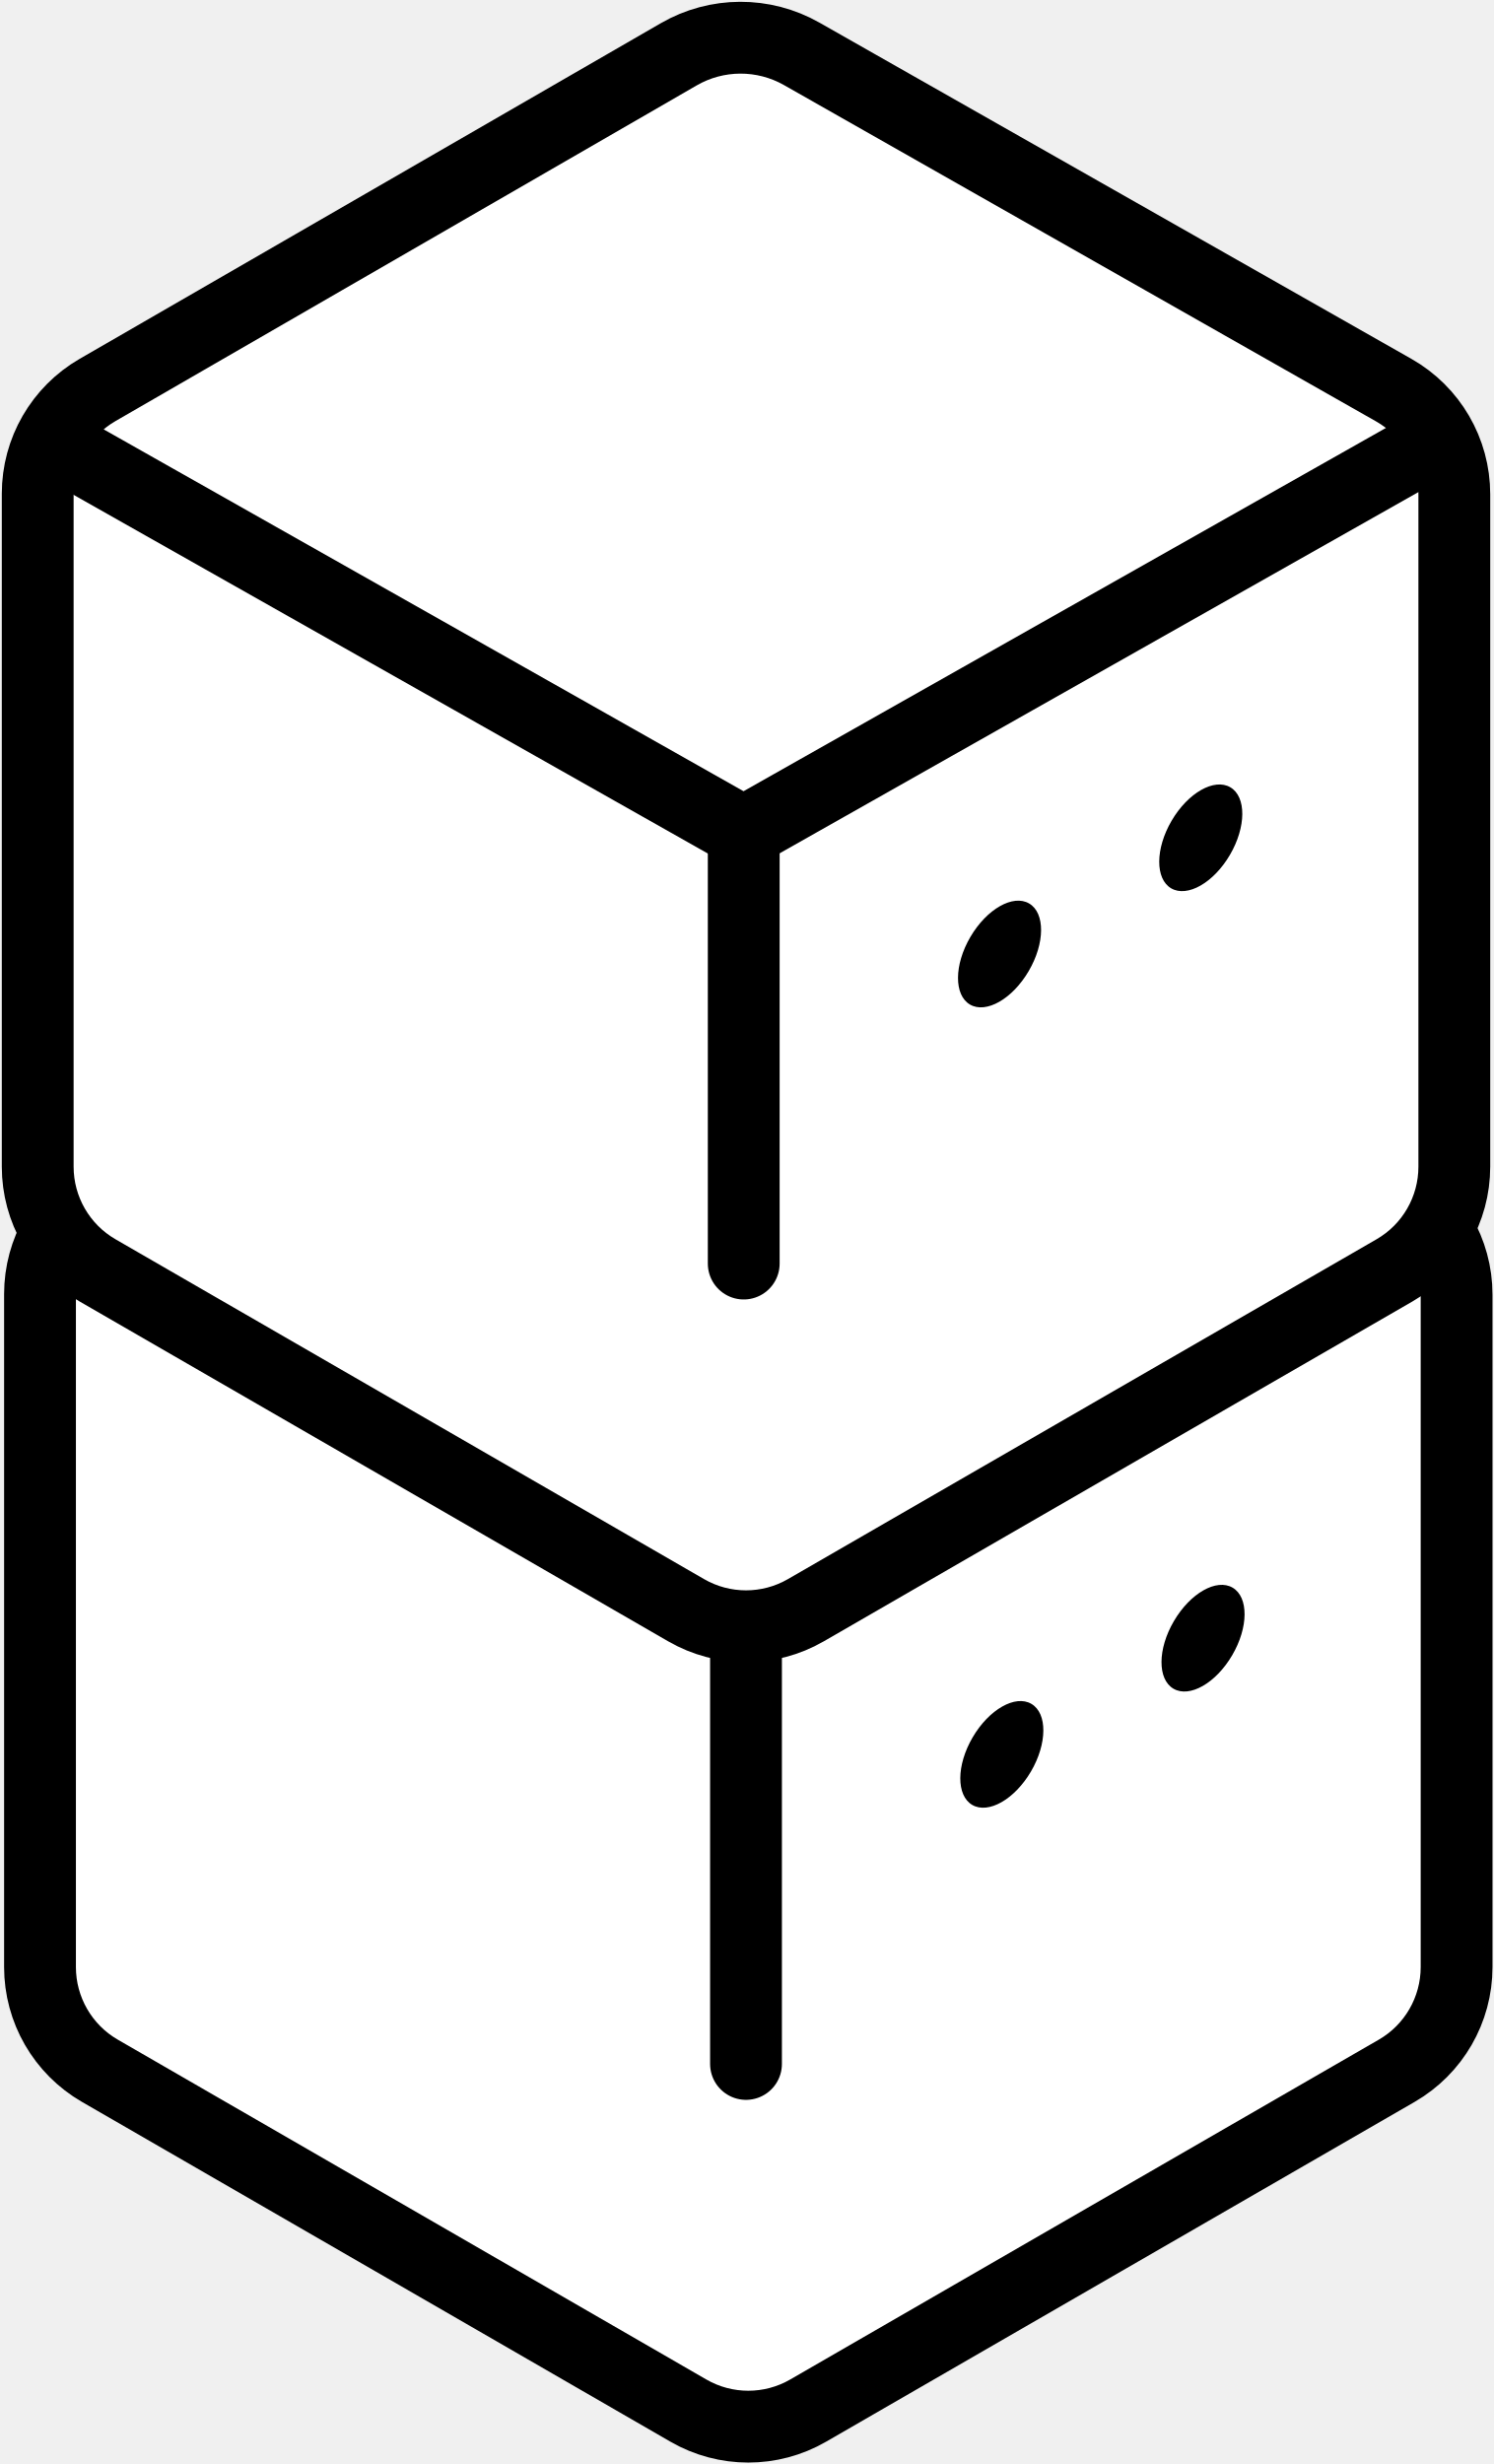
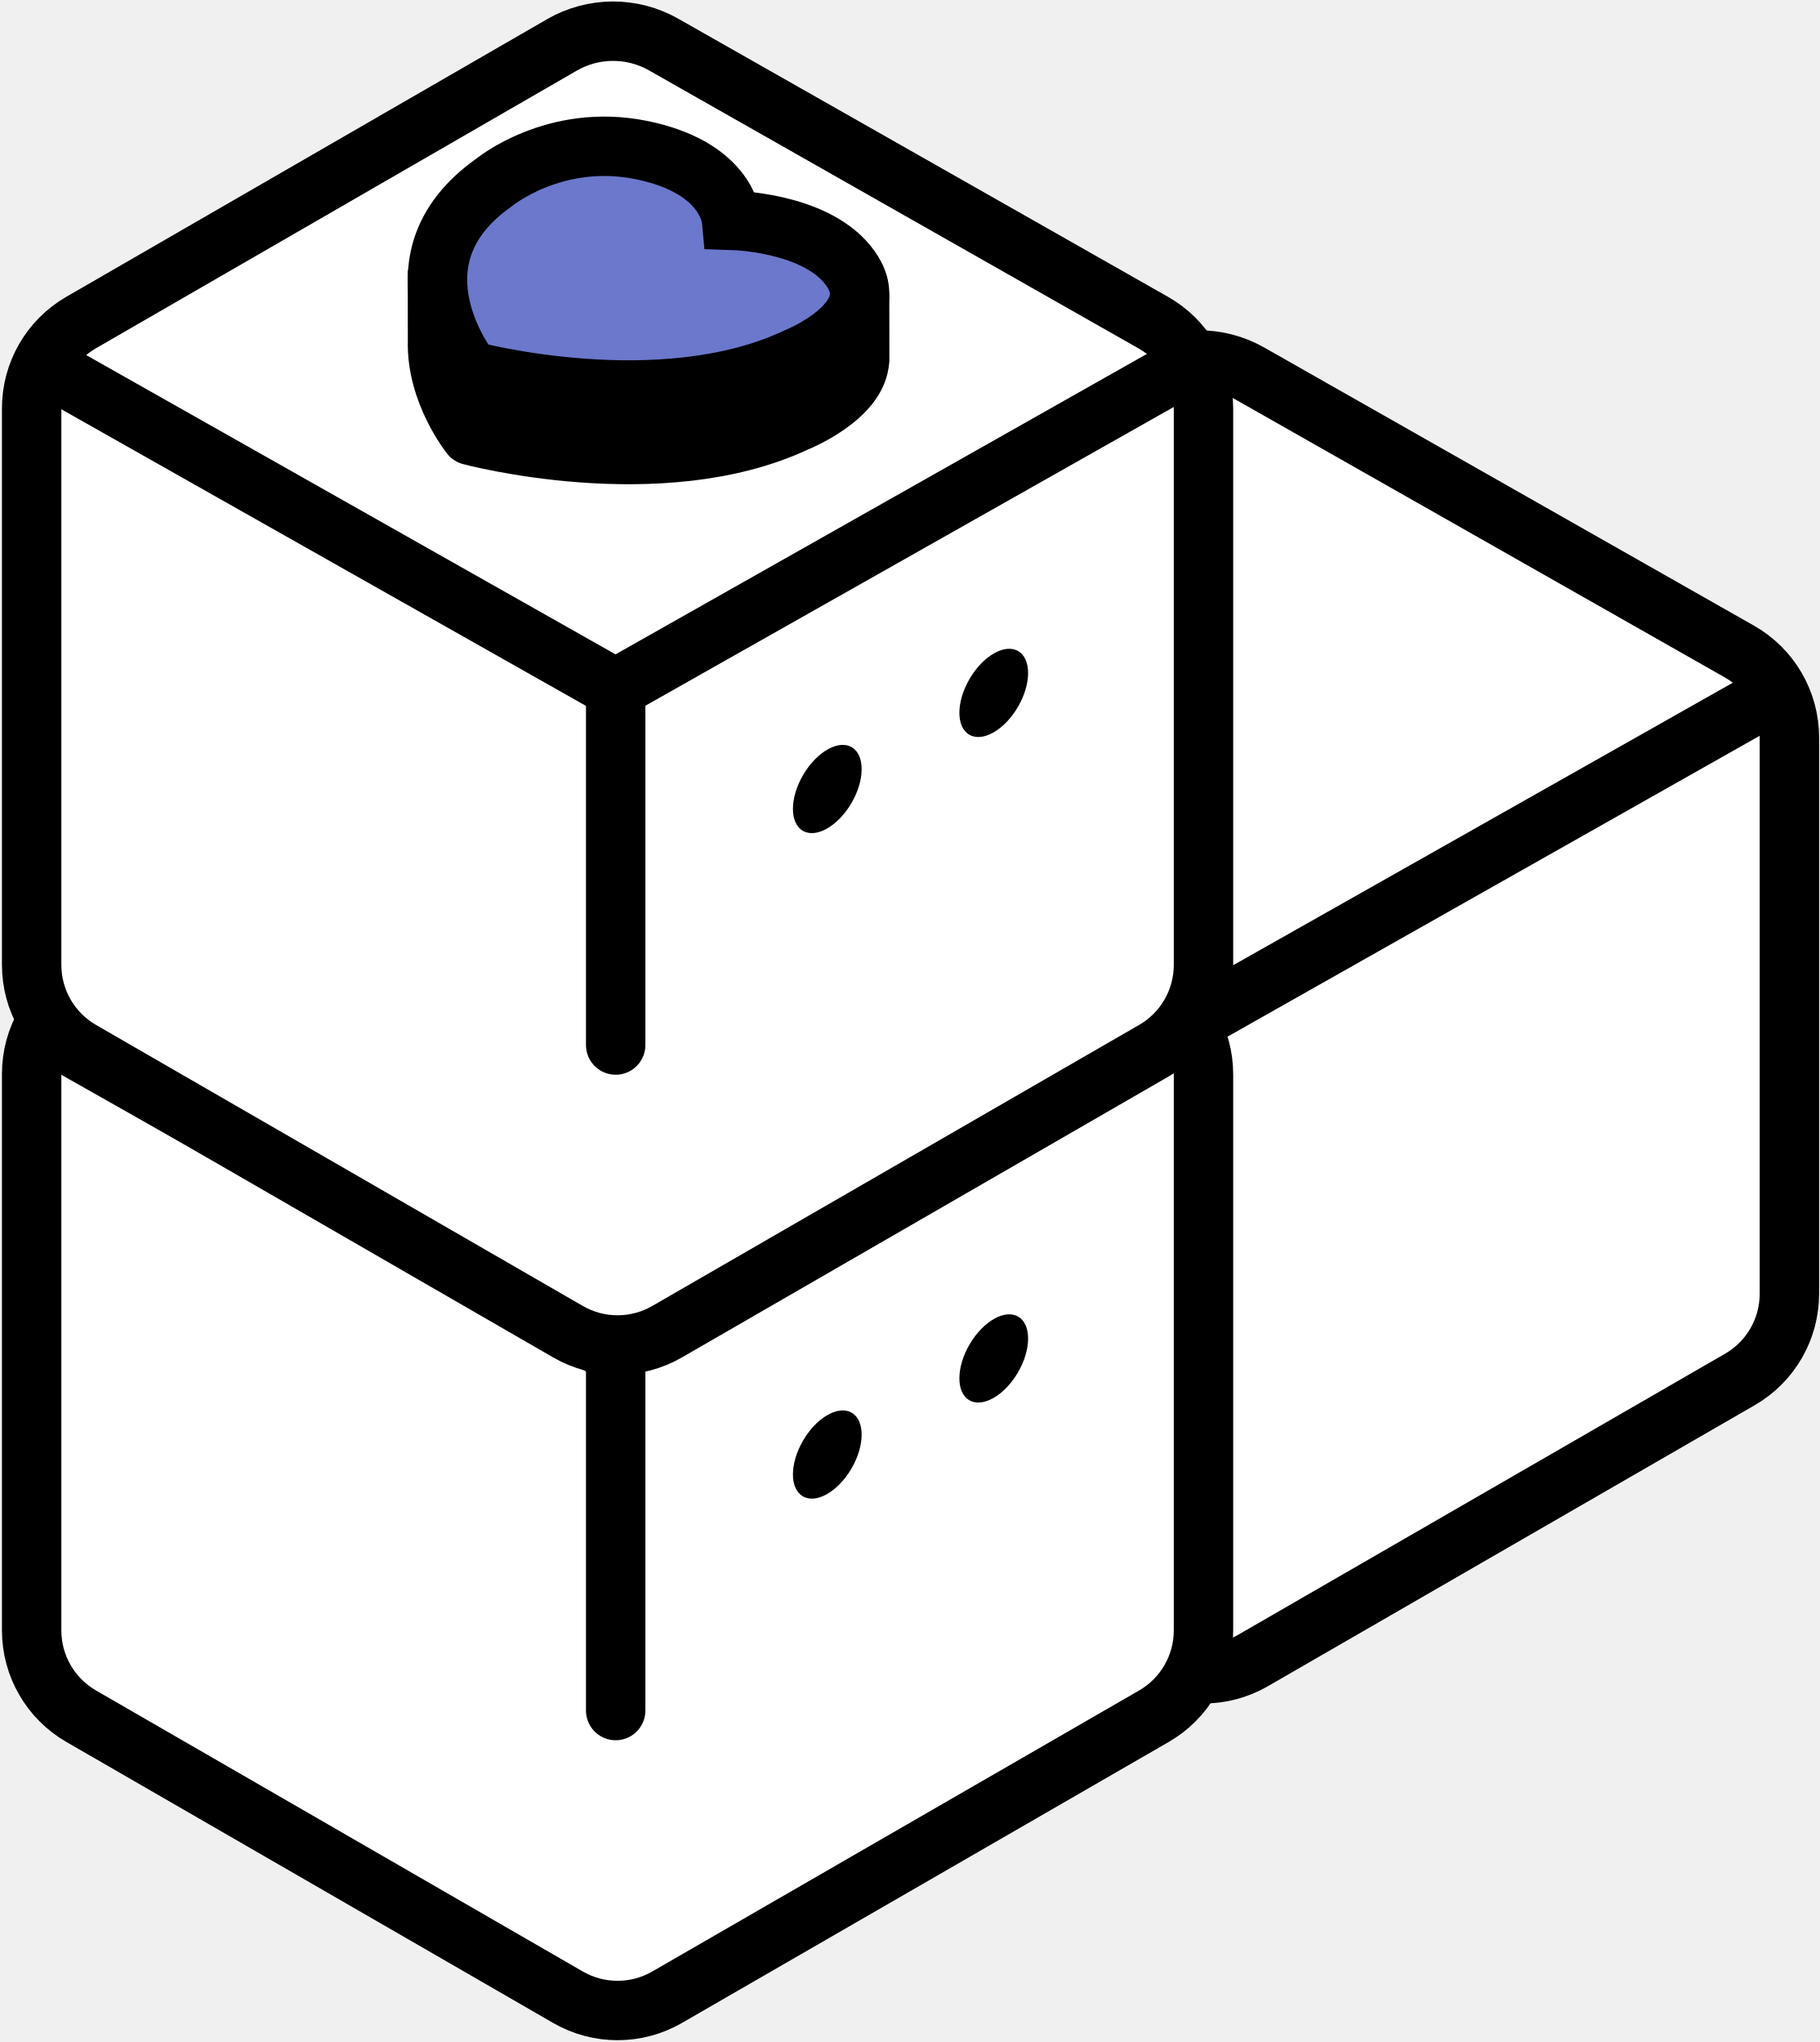
- <svg xmlns="http://www.w3.org/2000/svg" width="594" height="980" viewBox="0 0 594 980" fill="none" version="1.1" id="svg14">
-   <defs id="defs14" />
-   <path d="M321.453 958.764L555.592 823.594C570.32 815.089 579.391 799.365 579.391 782.364V514.898C579.391 497.769 570.193 481.963 555.299 473.503L319.801 339.748C304.625 331.133 286.017 331.197 270.905 339.93L39.714 473.44C24.985 481.945 15.914 497.659 15.914 514.67V782.364C15.914 799.365 24.985 815.089 39.714 823.594L273.835 958.764C288.573 967.269 306.724 967.269 321.453 958.764Z" fill="white" id="path1" />
-   <path d="M296.74 820.884V652.322M321.453 958.764L555.592 823.594C570.32 815.089 579.391 799.365 579.391 782.364V514.898C579.391 497.769 570.193 481.963 555.3 473.503L319.801 339.748C304.625 331.133 286.017 331.197 270.905 339.93L39.714 473.44C24.985 481.945 15.914 497.659 15.914 514.67V782.364C15.914 799.365 24.985 815.089 39.714 823.594L273.835 958.764C288.573 967.269 306.724 967.269 321.453 958.764Z" stroke="black" stroke-width="28.565" stroke-miterlimit="10" stroke-linecap="round" stroke-linejoin="round" id="path2" />
-   <path d="M22.648 494.483L296.667 649.429L570.84 494.401" stroke="black" stroke-width="28.565" stroke-miterlimit="10" stroke-linecap="round" stroke-linejoin="round" id="path3" />
-   <path d="M414.077 491.371L414.041 461.348L378.98 459.477C366.386 455.909 354.842 455.379 352.479 455.306C352.232 452.623 349.02 429.581 308.949 421.496C267.244 413.082 238.161 437.201 238.161 437.201C231.809 441.682 226.826 446.372 222.939 451.154L211.057 450.524L211.075 482.401C210.391 507.077 226.945 527.683 226.945 527.683C226.945 527.683 318.184 552.203 383.67 521.331C383.67 521.331 413.265 509.477 414.022 491.371H414.077Z" fill="black" stroke="black" stroke-width="28.565" stroke-miterlimit="10" stroke-linecap="round" stroke-linejoin="round" id="path4" />
-   <path d="M226.946 496.655C226.946 496.655 318.185 521.167 383.671 490.303C383.671 490.303 425.495 473.549 410.976 449.457C397.041 426.305 357.125 424.425 352.48 424.279C352.233 421.587 349.021 398.544 308.95 390.459C267.245 382.045 238.171 406.164 238.171 406.164C184.612 443.936 226.946 496.655 226.946 496.655Z" fill="#FC79DF" id="path5" />
-   <path d="M226.946 496.655C226.946 496.655 318.185 521.167 383.671 490.303C383.671 490.303 425.495 473.549 410.976 449.457C397.041 426.305 357.125 424.425 352.48 424.279C352.233 421.587 349.021 398.544 308.95 390.459C267.245 382.045 238.171 406.164 238.171 406.164C184.612 443.936 226.946 496.655 226.946 496.655Z" stroke="black" stroke-width="28.565" stroke-miterlimit="10" id="path6" />
-   <path d="M386.899 690.978C393.397 679.882 403.864 673.922 410.261 677.673C416.667 681.424 416.594 693.461 410.097 704.557C403.599 715.654 393.132 721.613 386.726 717.863C380.329 714.103 380.402 702.075 386.899 690.978ZM466.941 644.757C473.439 633.66 483.897 627.71 490.303 631.46C496.709 635.211 496.636 647.248 490.129 658.345C483.632 669.442 473.174 675.392 466.768 671.641C460.361 667.89 460.434 655.853 466.941 644.757Z" fill="black" id="path7" />
-   <path d="M320.539 640.431L554.687 505.261C569.416 496.756 578.487 481.032 578.487 464.031V196.565C578.487 179.436 569.288 163.63 554.395 155.17L318.887 21.415C303.72 12.8 285.103 12.864 270 21.597L38.8 155.107C24.08 163.612 15 179.326 15 196.337V464.031C15 481.032 24.08 496.756 38.8 505.261L272.93 640.431C287.659 648.936 305.819 648.936 320.539 640.431Z" fill="white" id="path8" />
-   <path d="M295.835 502.551V333.989M320.539 640.431L554.687 505.261C569.416 496.756 578.487 481.032 578.487 464.031V196.565C578.487 179.436 569.288 163.63 554.395 155.17L318.887 21.415C303.72 12.8 285.103 12.864 270 21.597L38.8 155.107C24.08 163.612 15 179.326 15 196.337V464.031C15 481.032 24.08 496.756 38.8 505.261L272.93 640.431C287.659 648.936 305.819 648.936 320.539 640.431Z" stroke="black" stroke-width="28.565" stroke-miterlimit="10" stroke-linecap="round" stroke-linejoin="round" id="path9" />
-   <path d="M21.742 176.151L295.761 331.097L569.934 176.069" stroke="black" stroke-width="28.565" stroke-miterlimit="10" stroke-linecap="round" stroke-linejoin="round" id="path10" />
-   <path d="M385.992 372.646C392.498 361.549 402.957 355.59 409.363 359.341C415.769 363.091 415.687 375.128 409.189 386.225C402.692 397.322 392.234 403.281 385.828 399.53C379.421 395.77 379.494 383.743 385.992 372.646ZM466.034 326.424C472.531 315.327 482.998 309.377 489.395 313.128C495.802 316.879 495.729 328.915 489.231 340.012C482.734 351.109 472.266 357.059 465.86 353.308C459.463 349.558 459.536 337.521 466.034 326.424Z" fill="black" id="path14" />
+ <svg xmlns="http://www.w3.org/2000/svg" width="875" height="982" viewBox="0 0 875 982" fill="none">
+   <path d="M602.5 798.548L836.648 663.378C851.376 654.882 860.447 639.158 860.447 622.148V354.691C860.447 337.553 851.249 321.747 836.356 313.297L600.857 179.541C585.681 170.917 567.073 170.99 551.961 179.714L320.761 313.224C306.041 321.738 296.961 337.443 296.961 354.454V622.148C296.961 639.158 306.041 654.873 320.761 663.378L554.891 798.548C569.62 807.053 587.78 807.053 602.5 798.548Z" fill="white" />
+   <path d="M602.5 798.548L836.648 663.378C851.376 654.882 860.447 639.158 860.447 622.148V354.691C860.447 337.553 851.249 321.747 836.356 313.297L600.857 179.541C585.681 170.917 567.073 170.99 551.961 179.714L320.761 313.224C306.041 321.738 296.961 337.443 296.961 354.454V622.148C296.961 639.158 306.041 654.873 320.761 663.378L554.891 798.548C569.62 807.053 587.78 807.053 602.5 798.548Z" stroke="black" stroke-width="28.565" stroke-miterlimit="10" stroke-linecap="round" stroke-linejoin="round" />
+   <path d="M303.695 334.276L577.714 489.213L851.887 334.185" stroke="black" stroke-width="28.565" stroke-miterlimit="10" stroke-linecap="round" stroke-linejoin="round" />
+   <path d="M320.757 960.484L554.896 825.314C569.634 816.809 578.705 801.085 578.705 784.084V516.618C578.705 499.489 569.497 483.683 554.604 475.224L319.106 341.468C303.93 332.853 285.322 332.917 270.21 341.65L39.019 475.16C24.29 483.665 15.219 499.379 15.219 516.39V784.084C15.219 801.085 24.29 816.809 39.019 825.314L273.148 960.484C287.877 968.981 306.028 968.981 320.757 960.484Z" fill="white" />
+   <path d="M296.054 822.604V654.042M320.757 960.484L554.896 825.314C569.634 816.809 578.705 801.085 578.705 784.084V516.618C578.705 499.489 569.497 483.683 554.604 475.224L319.106 341.468C303.929 332.853 285.322 332.917 270.21 341.65L39.019 475.16C24.29 483.665 15.219 499.379 15.219 516.39V784.084C15.219 801.085 24.29 816.809 39.019 825.314L273.148 960.484C287.877 968.981 306.028 968.981 320.757 960.484Z" stroke="black" stroke-width="28.565" stroke-miterlimit="10" stroke-linecap="round" stroke-linejoin="round" />
+   <path d="M21.961 496.204L295.979 651.149L570.144 496.112" stroke="black" stroke-width="28.565" stroke-miterlimit="10" stroke-linecap="round" stroke-linejoin="round" />
+   <path d="M413.38 493.091L413.343 463.068L378.282 461.197C365.698 457.629 354.154 457.1 351.781 457.027C351.534 454.344 348.331 431.301 308.251 423.216C266.556 414.802 237.472 438.912 237.472 438.912C231.12 443.393 226.129 448.093 222.241 452.874L210.359 452.236L210.387 484.121C209.693 508.797 226.247 529.403 226.247 529.403C226.247 529.403 317.486 553.924 382.982 523.051C382.982 523.051 412.567 511.197 413.325 493.091H413.38Z" fill="black" stroke="black" stroke-width="28.565" stroke-miterlimit="10" stroke-linecap="round" stroke-linejoin="round" />
+   <path d="M226.251 498.367C226.251 498.367 317.499 522.887 382.985 492.024C382.985 492.024 424.799 475.269 410.289 451.177C396.345 428.025 356.429 426.136 351.784 426C351.538 423.307 348.326 400.265 308.255 392.18C266.559 383.766 237.475 407.885 237.475 407.885C183.916 445.656 226.251 498.367 226.251 498.367Z" fill="#FC79DF" />
+   <path d="M226.251 498.367C226.251 498.367 317.499 522.887 382.985 492.024C382.985 492.024 424.799 475.269 410.289 451.177C396.345 428.025 356.429 426.136 351.784 426C351.538 423.307 348.326 400.265 308.255 392.18C266.559 383.766 237.475 407.885 237.475 407.885C183.916 445.656 226.251 498.367 226.251 498.367Z" stroke="black" stroke-width="28.565" stroke-miterlimit="10" />
+   <path d="M386.211 692.69C392.708 681.593 403.175 675.643 409.572 679.394C415.979 683.144 415.906 695.181 409.408 706.278C402.911 717.375 392.443 723.334 386.046 719.574C379.64 715.824 379.713 703.787 386.211 692.69ZM466.252 646.477C472.75 635.38 483.208 629.43 489.614 633.181C496.02 636.932 495.947 648.969 489.45 660.066C482.952 671.162 472.485 677.112 466.079 673.362C459.673 669.611 459.755 657.574 466.252 646.477Z" fill="black" />
+   <path d="M320.757 640.427L554.896 505.256C569.634 496.76 578.705 481.037 578.705 464.026V196.569C578.705 179.431 569.497 163.625 554.604 155.175L319.106 21.419C303.93 12.795 285.322 12.868 270.21 21.593L39.019 155.102C24.29 163.616 15.219 179.322 15.219 196.332V464.026C15.219 481.037 24.29 496.751 39.019 505.256L273.148 640.427C287.877 648.932 306.028 648.932 320.757 640.427Z" fill="white" />
+   <path d="M296.054 502.555V333.994M320.757 640.427L554.896 505.256C569.634 496.76 578.705 481.037 578.705 464.026V196.569C578.705 179.431 569.497 163.625 554.604 155.175L319.106 21.419C303.929 12.795 285.322 12.868 270.21 21.593L39.019 155.102C24.29 163.616 15.219 179.322 15.219 196.332V464.026C15.219 481.037 24.29 496.751 39.019 505.256L273.148 640.427C287.877 648.932 306.028 648.932 320.757 640.427Z" stroke="black" stroke-width="28.565" stroke-miterlimit="10" stroke-linecap="round" stroke-linejoin="round" />
+   <path d="M21.961 176.146L295.979 331.092L570.144 176.064" stroke="black" stroke-width="28.565" stroke-miterlimit="10" stroke-linecap="round" stroke-linejoin="round" />
+   <path d="M413.38 173.043L413.343 143.02L378.282 141.149C365.698 137.572 354.154 137.052 351.781 136.969C351.534 134.286 348.331 111.244 308.251 103.159C266.556 94.745 237.472 118.864 237.472 118.864C231.12 123.345 226.129 128.035 222.241 132.817L210.359 132.188L210.387 164.064C209.693 188.74 226.247 209.355 226.247 209.355C226.247 209.355 317.486 233.866 382.982 203.003C382.982 203.003 412.567 191.149 413.325 173.043H413.38Z" fill="black" stroke="black" stroke-width="28.565" stroke-miterlimit="10" stroke-linecap="round" stroke-linejoin="round" />
+   <path d="M226.251 178.318C226.251 178.318 317.499 202.83 382.985 171.966C382.985 171.966 424.799 155.221 410.289 131.12C396.345 107.968 356.429 106.088 351.784 105.942C351.538 103.259 348.326 80.216 308.255 72.131C266.559 63.717 237.475 87.827 237.475 87.827C183.916 125.598 226.251 178.318 226.251 178.318Z" fill="#6B78CB" />
+   <path d="M226.251 178.318C226.251 178.318 317.499 202.83 382.985 171.966C382.985 171.966 424.799 155.221 410.289 131.12C396.345 107.968 356.429 106.088 351.784 105.942C351.538 103.259 348.326 80.216 308.255 72.131C266.559 63.717 237.475 87.827 237.475 87.827C183.916 125.598 226.251 178.318 226.251 178.318Z" stroke="black" stroke-width="28.565" stroke-miterlimit="10" />
+   <path d="M386.211 372.641C392.708 361.544 403.175 355.594 409.572 359.336C415.979 363.095 415.906 375.132 409.408 386.229C402.911 397.326 392.443 403.276 386.046 399.525C379.64 395.775 379.713 383.738 386.211 372.641ZM466.252 326.428C472.75 315.331 483.208 309.372 489.614 313.123C496.02 316.874 495.947 328.911 489.45 340.007C482.952 351.104 472.485 357.063 466.079 353.313C459.673 349.553 459.755 337.525 466.252 326.428Z" fill="black" />
</svg>
